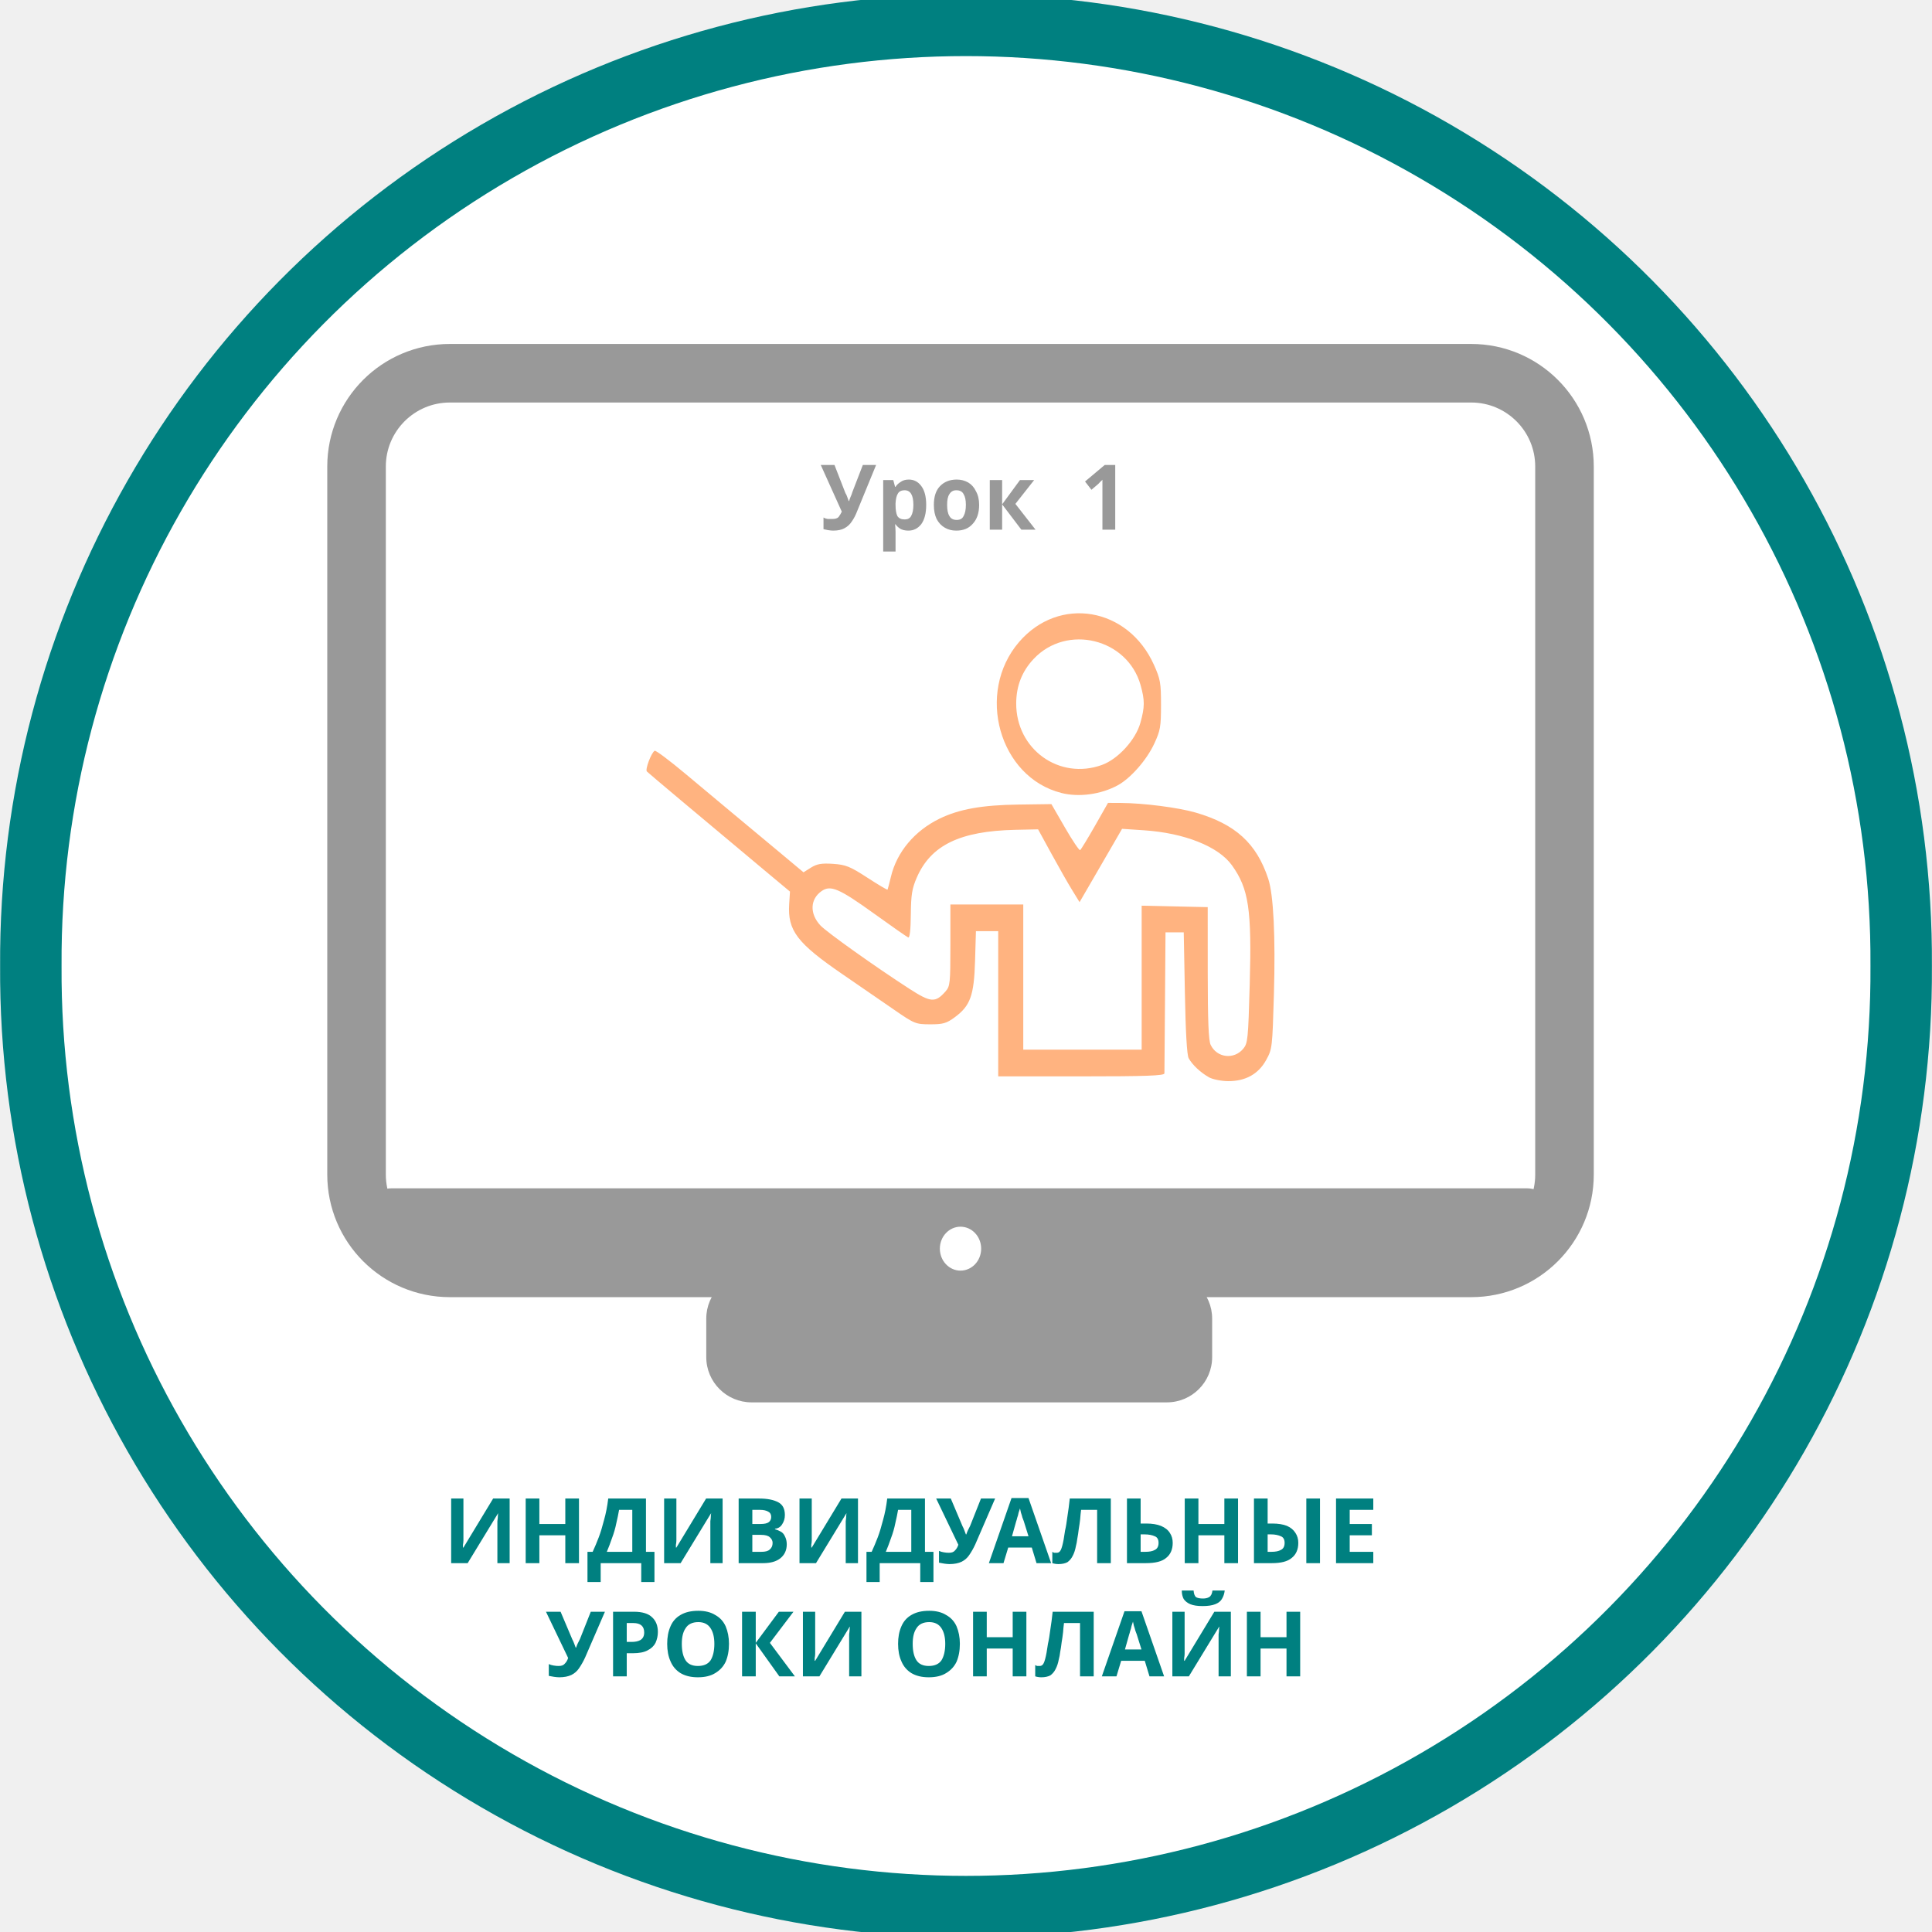
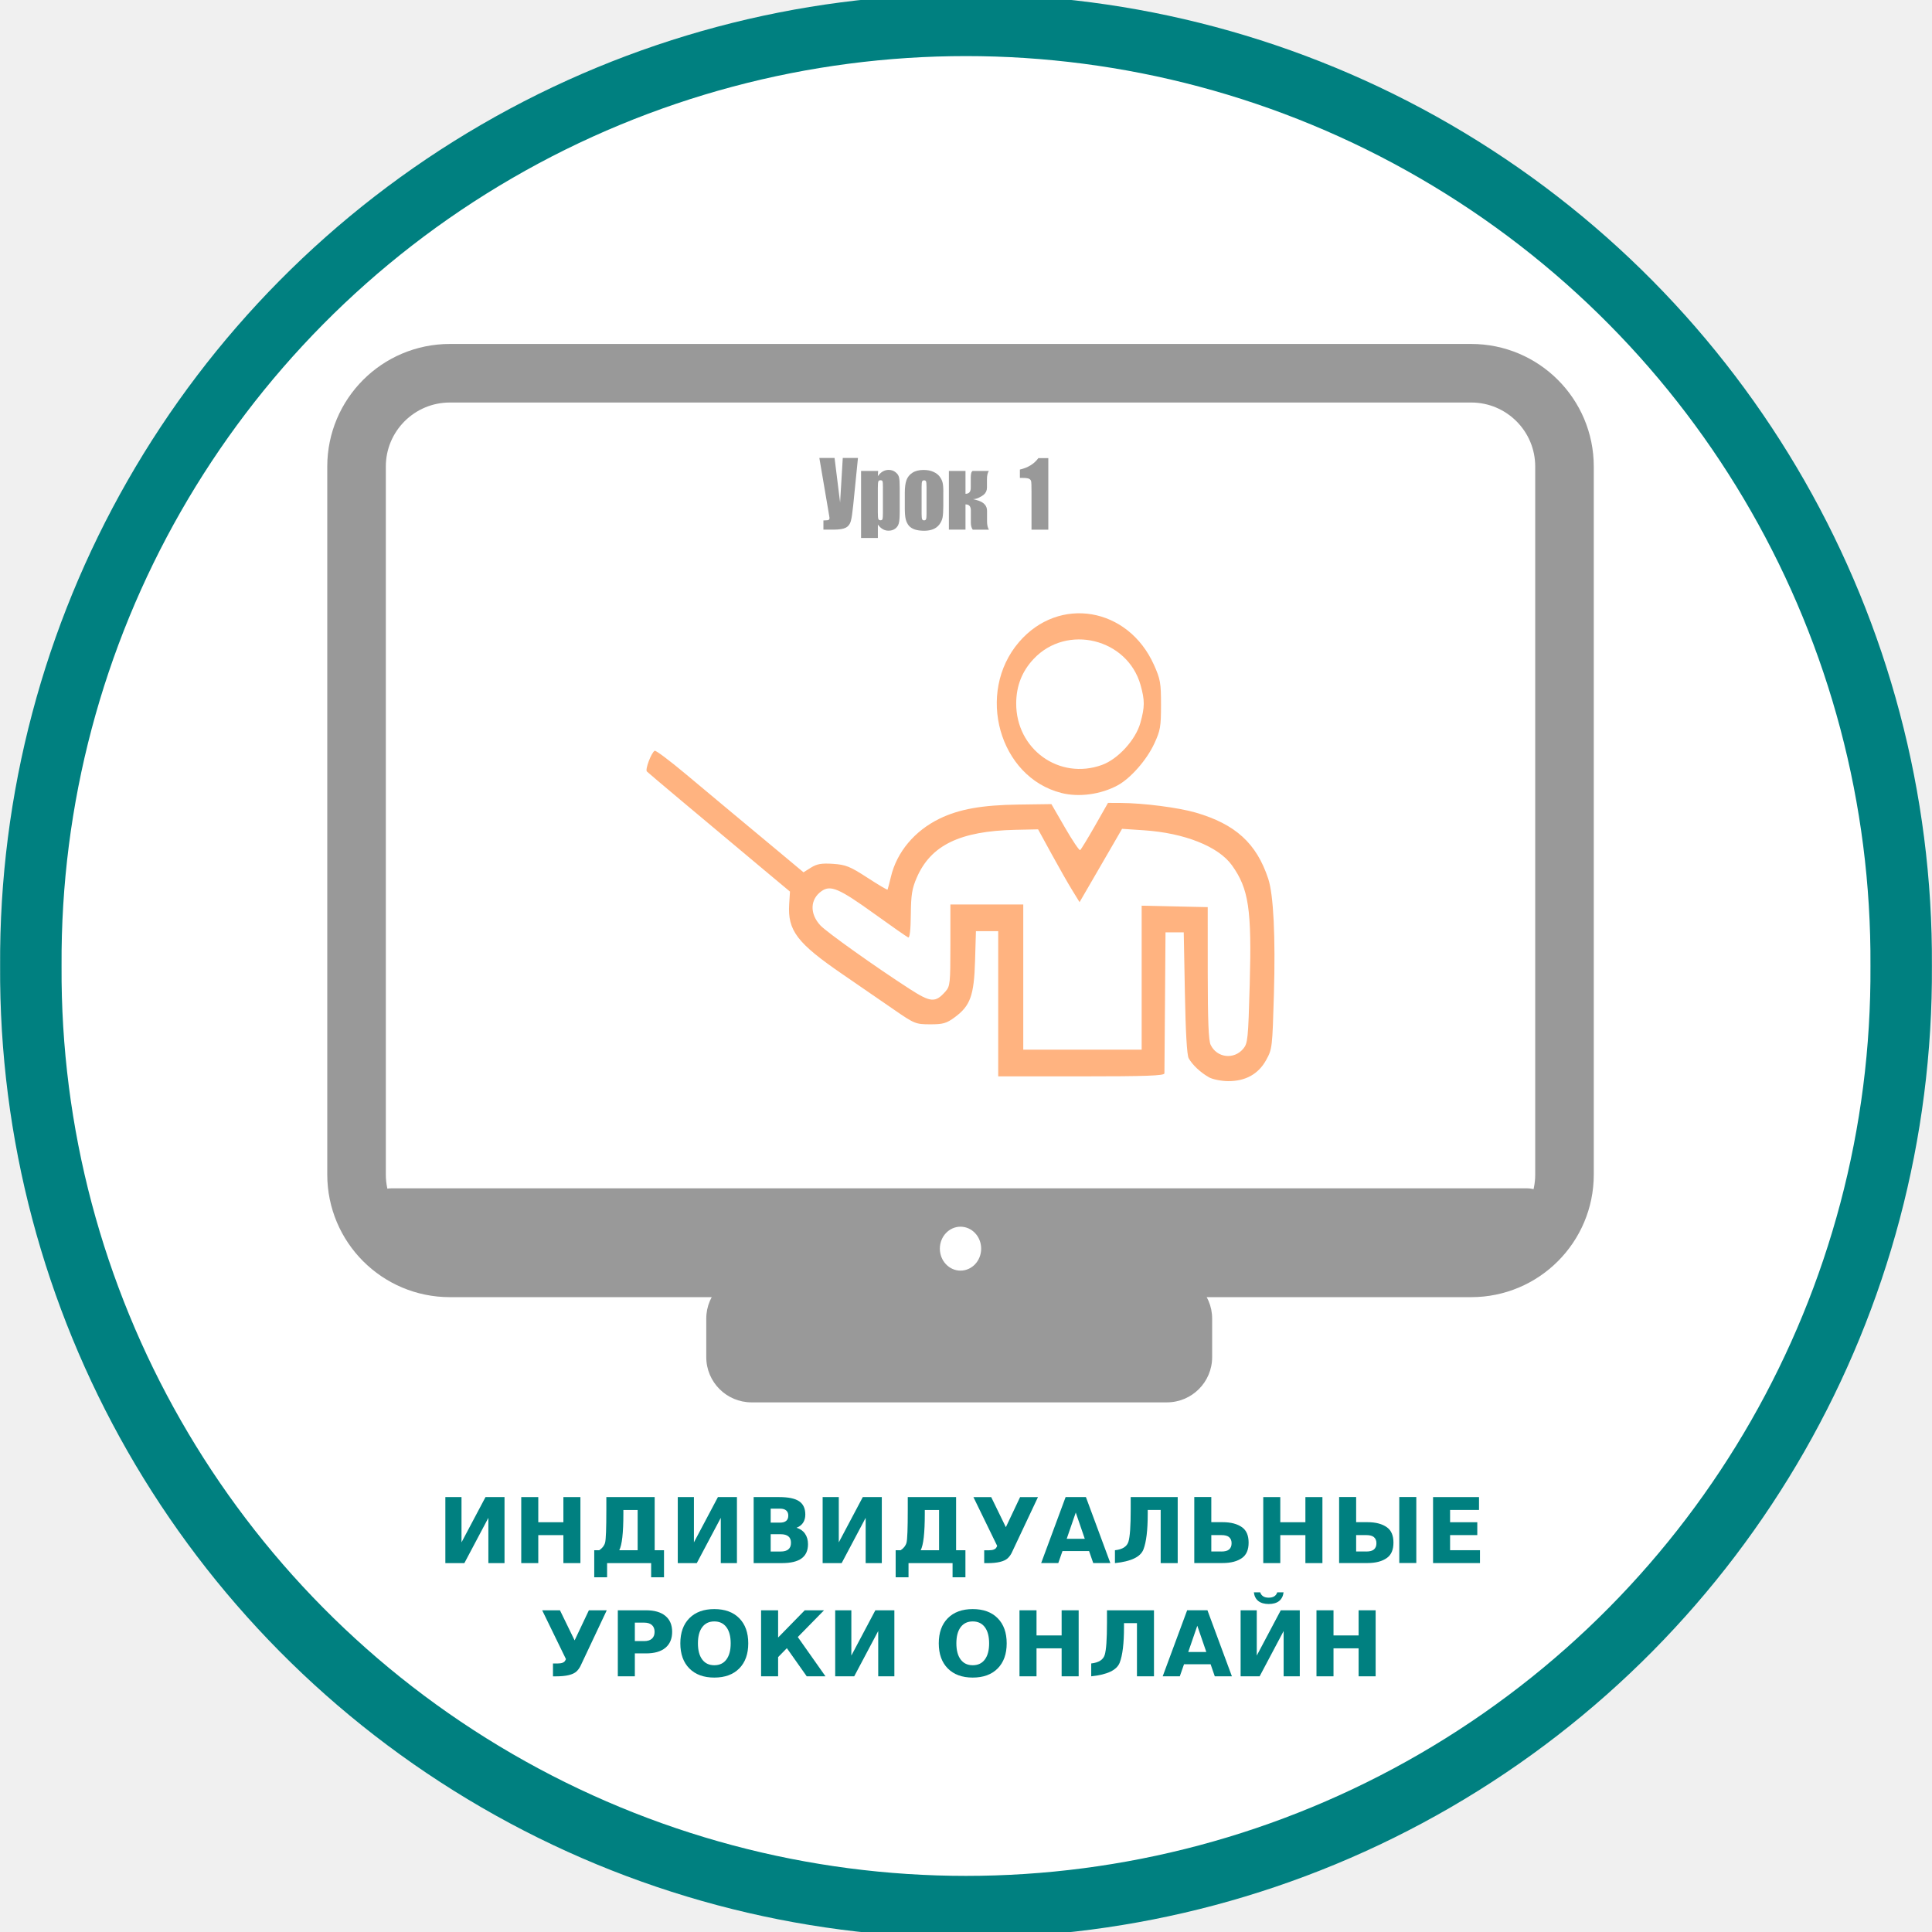
<svg xmlns="http://www.w3.org/2000/svg" width="64px" height="64px" id="svg6153" version="1.1">
  <defs id="defs6155" />
  <g id="layer1">
-     <path style="fill:#ffffff;fill-opacity:1;stroke:#008080;stroke-width:1.804;stroke-linecap:round;stroke-linejoin:round;stroke-miterlimit:4;stroke-opacity:1;stroke-dasharray:none;stroke-dashoffset:0" id="path6161" d="m 59.273,32.545 a 27.455,27.273 0 1 1 -54.909,0 27.455,27.273 0 1 1 54.909,0 z" transform="matrix(1.128368,0,0,1.135891,-3.902631,-4.968087)" />
-     <rect style="fill:#ffffff;fill-opacity:1;stroke:#999999;stroke-width:1.94;stroke-linecap:round;stroke-linejoin:round;stroke-miterlimit:4;stroke-opacity:1;stroke-dasharray:none;stroke-dashoffset:0" id="rect6677" width="40.015" height="29.636" x="11.811" y="12.364" ry="3.091" />
-     <rect style="fill:#999999;fill-opacity:1;stroke:none" id="rect6694" width="16.758" height="4.273" x="23.396" y="42.182" ry="1.5" />
-     <rect style="fill:#999999;fill-opacity:1;stroke:none" id="rect6696" width="39.416" height="1.818" x="12.067" y="39.364" ry="0.909" />
-     <path style="fill:#ffffff;fill-opacity:1;stroke:none" id="path6705" d="m 51.182,41.909 a 0.727,0.727 0 1 1 -1.455,0 0.727,0.727 0 1 1 1.455,0 z" transform="matrix(0.9405224,0,0,1,-15.63545,-0.5454549)" />
-     <path style="fill:#ffb380" d="m 40.043,35.683 c -0.275,-0.154 -0.549,-0.413 -0.667,-0.628 -0.057,-0.104 -0.101,-0.862 -0.125,-2.165 l -0.038,-2.004 -0.302,0 -0.302,0 -0.017,2.285 c -0.009,1.257 -0.018,2.33 -0.019,2.385 -0.001,0.078 -0.603,0.1 -2.754,0.1 l -2.752,0 0,-2.405 0,-2.405 -0.369,0 -0.369,0 -0.029,0.982 c -0.034,1.151 -0.156,1.489 -0.671,1.869 -0.275,0.203 -0.389,0.236 -0.816,0.235 -0.481,-5.05e-4 -0.52,-0.017 -1.213,-0.496 -0.394,-0.273 -1.154,-0.795 -1.689,-1.162 -1.51,-1.035 -1.824,-1.448 -1.768,-2.328 l 0.026,-0.411 -0.823,-0.687 c -2.254,-1.884 -3.859,-3.232 -3.917,-3.291 -0.064,-0.065 0.14,-0.61 0.257,-0.687 0.034,-0.022 0.496,0.324 1.028,0.77 0.531,0.446 1.22,1.021 1.531,1.279 0.311,0.258 0.972,0.808 1.469,1.223 l 0.903,0.754 0.249,-0.156 c 0.197,-0.123 0.35,-0.149 0.73,-0.124 0.422,0.029 0.562,0.085 1.135,0.457 0.359,0.234 0.661,0.412 0.67,0.398 0.009,-0.015 0.059,-0.207 0.112,-0.428 0.195,-0.819 0.784,-1.522 1.613,-1.925 0.646,-0.314 1.405,-0.45 2.615,-0.466 l 1.088,-0.015 0.45,0.779 c 0.247,0.429 0.474,0.764 0.502,0.745 0.029,-0.019 0.248,-0.379 0.488,-0.799 l 0.435,-0.765 0.425,0.002 c 0.752,0.004 1.909,0.153 2.48,0.319 1.318,0.384 2.014,1.018 2.402,2.189 0.176,0.53 0.244,1.916 0.189,3.829 -0.051,1.772 -0.057,1.816 -0.256,2.177 -0.258,0.469 -0.687,0.706 -1.266,0.701 -0.225,-0.002 -0.512,-0.06 -0.636,-0.13 z m 1.141,-0.942 c 0.15,-0.181 0.164,-0.313 0.215,-2.145 0.069,-2.477 -0.033,-3.157 -0.591,-3.934 -0.447,-0.622 -1.572,-1.069 -2.917,-1.158 l -0.721,-0.048 -0.26,0.449 c -0.143,0.247 -0.46,0.794 -0.704,1.215 l -0.444,0.765 -0.235,-0.382 C 35.396,29.293 35.087,28.751 34.839,28.297 l -0.451,-0.824 -0.754,0.016 c -1.833,0.04 -2.8,0.509 -3.266,1.585 -0.157,0.364 -0.189,0.563 -0.196,1.223 -0.005,0.51 -0.035,0.778 -0.086,0.757 -0.043,-0.017 -0.554,-0.374 -1.136,-0.793 -1.154,-0.83 -1.435,-0.951 -1.733,-0.743 -0.383,0.267 -0.401,0.747 -0.043,1.135 0.206,0.223 1.818,1.371 2.957,2.106 0.706,0.455 0.855,0.465 1.194,0.079 0.147,-0.168 0.158,-0.271 0.158,-1.528 l 0,-1.348 1.207,0 1.207,0 0,2.405 0,2.405 1.961,0 1.961,0 0,-2.385 0,-2.385 1.094,0.024 1.094,0.024 9.41e-4,2.181 c 9.4e-4,1.588 0.027,2.235 0.096,2.38 0.206,0.433 0.774,0.5 1.081,0.129 z m -6.023,-8.473 c -2.061,-0.517 -2.848,-3.32 -1.404,-5 1.326,-1.543 3.614,-1.155 4.47,0.758 0.212,0.475 0.233,0.593 0.233,1.323 0,0.725 -0.021,0.848 -0.222,1.282 -0.252,0.546 -0.787,1.154 -1.219,1.387 -0.557,0.3 -1.276,0.397 -1.858,0.251 z m 1.344,-0.929 c 0.531,-0.192 1.114,-0.831 1.271,-1.392 0.148,-0.53 0.149,-0.743 0.008,-1.249 -0.432,-1.546 -2.443,-2.04 -3.543,-0.87 -0.385,0.409 -0.575,0.893 -0.578,1.469 -0.007,1.524 1.428,2.555 2.843,2.042 z" id="path6733" />
-     <text xml:space="preserve" style="font-size:1.94px;font-style:normal;font-weight:normal;line-height:125%;letter-spacing:0px;word-spacing:0px;fill:#999999;fill-opacity:1;stroke:none;font-family:Sans" x="28.002" y="17.016" id="text6757" transform="scale(0.9698053,1.031135)">
-       <tspan id="tspan6759" x="28.002" y="17.016" style="font-size:2.909px;font-style:normal;font-variant:normal;font-weight:bold;font-stretch:normal;fill:#999999;font-family:Impact;-inkscape-font-specification:Impact Bold">Урок  1</tspan>
-     </text>
-     <text xml:space="preserve" style="font-size:2px;font-style:normal;font-weight:normal;line-height:125%;letter-spacing:0px;word-spacing:0px;fill:#008080;fill-opacity:1;stroke:none;font-family:Sans" x="31.862" y="51.78" id="text6761">
-       <tspan x="32.384" y="51.78" style="font-size:3px;font-weight:bold;text-align:center;text-anchor:middle;-inkscape-font-specification:Sans Bold;fill:#008080" id="tspan6765">ИНДИВИДУАЛЬНЫЕ </tspan>
-       <tspan x="32.384" y="55.53" style="font-size:3px;font-weight:bold;text-align:center;text-anchor:middle;-inkscape-font-specification:Sans Bold;fill:#008080" id="tspan6799">УРОКИ ОНЛАЙН </tspan>
-     </text>
+     <g id="g3055">
+       <path transform="matrix(1.128368,0,0,1.135891,-3.902631,-4.968087)" d="m 59.273,32.545 a 27.455,27.273 0 1 1 -54.909,0 27.455,27.273 0 1 1 54.909,0 z" id="path6161" style="fill:#ffffff;fill-opacity:1;stroke:#008080;stroke-width:1.804;stroke-linecap:round;stroke-linejoin:round;stroke-miterlimit:4;stroke-opacity:1;stroke-dasharray:none;stroke-dashoffset:0" />
+       <rect ry="3.091" y="12.364" x="11.811" height="29.636" width="40.015" id="rect6677" style="fill:#ffffff;fill-opacity:1;stroke:#999999;stroke-width:1.94;stroke-linecap:round;stroke-linejoin:round;stroke-miterlimit:4;stroke-opacity:1;stroke-dasharray:none;stroke-dashoffset:0" />
+       <rect ry="1.5" y="42.182" x="23.396" height="4.273" width="16.758" id="rect6694" style="fill:#999999;fill-opacity:1;stroke:none" />
+       <rect ry="0.909" y="39.364" x="12.067" height="1.818" width="39.416" id="rect6696" style="fill:#999999;fill-opacity:1;stroke:none" />
+       <path transform="matrix(0.9405224,0,0,1,-15.63545,-0.5454549)" d="m 51.182,41.909 a 0.727,0.727 0 1 1 -1.455,0 0.727,0.727 0 1 1 1.455,0 z" id="path6705" style="fill:#ffffff;fill-opacity:1;stroke:none" />
+       <path id="path6733" d="m 40.043,35.683 c -0.275,-0.154 -0.549,-0.413 -0.667,-0.628 -0.057,-0.104 -0.101,-0.862 -0.125,-2.165 l -0.038,-2.004 -0.302,0 -0.302,0 -0.017,2.285 c -0.009,1.257 -0.018,2.33 -0.019,2.385 -0.001,0.078 -0.603,0.1 -2.754,0.1 l -2.752,0 0,-2.405 0,-2.405 -0.369,0 -0.369,0 -0.029,0.982 c -0.034,1.151 -0.156,1.489 -0.671,1.869 -0.275,0.203 -0.389,0.236 -0.816,0.235 -0.481,-5.05e-4 -0.52,-0.017 -1.213,-0.496 -0.394,-0.273 -1.154,-0.795 -1.689,-1.162 -1.51,-1.035 -1.824,-1.448 -1.768,-2.328 l 0.026,-0.411 -0.823,-0.687 c -2.254,-1.884 -3.859,-3.232 -3.917,-3.291 -0.064,-0.065 0.14,-0.61 0.257,-0.687 0.034,-0.022 0.496,0.324 1.028,0.77 0.531,0.446 1.22,1.021 1.531,1.279 0.311,0.258 0.972,0.808 1.469,1.223 l 0.903,0.754 0.249,-0.156 c 0.197,-0.123 0.35,-0.149 0.73,-0.124 0.422,0.029 0.562,0.085 1.135,0.457 0.359,0.234 0.661,0.412 0.67,0.398 0.009,-0.015 0.059,-0.207 0.112,-0.428 0.195,-0.819 0.784,-1.522 1.613,-1.925 0.646,-0.314 1.405,-0.45 2.615,-0.466 l 1.088,-0.015 0.45,0.779 c 0.247,0.429 0.474,0.764 0.502,0.745 0.029,-0.019 0.248,-0.379 0.488,-0.799 l 0.435,-0.765 0.425,0.002 c 0.752,0.004 1.909,0.153 2.48,0.319 1.318,0.384 2.014,1.018 2.402,2.189 0.176,0.53 0.244,1.916 0.189,3.829 -0.051,1.772 -0.057,1.816 -0.256,2.177 -0.258,0.469 -0.687,0.706 -1.266,0.701 -0.225,-0.002 -0.512,-0.06 -0.636,-0.13 z m 1.141,-0.942 c 0.15,-0.181 0.164,-0.313 0.215,-2.145 0.069,-2.477 -0.033,-3.157 -0.591,-3.934 -0.447,-0.622 -1.572,-1.069 -2.917,-1.158 l -0.721,-0.048 -0.26,0.449 c -0.143,0.247 -0.46,0.794 -0.704,1.215 l -0.444,0.765 -0.235,-0.382 C 35.396,29.293 35.087,28.751 34.839,28.297 l -0.451,-0.824 -0.754,0.016 c -1.833,0.04 -2.8,0.509 -3.266,1.585 -0.157,0.364 -0.189,0.563 -0.196,1.223 -0.005,0.51 -0.035,0.778 -0.086,0.757 -0.043,-0.017 -0.554,-0.374 -1.136,-0.793 -1.154,-0.83 -1.435,-0.951 -1.733,-0.743 -0.383,0.267 -0.401,0.747 -0.043,1.135 0.206,0.223 1.818,1.371 2.957,2.106 0.706,0.455 0.855,0.465 1.194,0.079 0.147,-0.168 0.158,-0.271 0.158,-1.528 l 0,-1.348 1.207,0 1.207,0 0,2.405 0,2.405 1.961,0 1.961,0 0,-2.385 0,-2.385 1.094,0.024 1.094,0.024 9.41e-4,2.181 c 9.4e-4,1.588 0.027,2.235 0.096,2.38 0.206,0.433 0.774,0.5 1.081,0.129 z m -6.023,-8.473 c -2.061,-0.517 -2.848,-3.32 -1.404,-5 1.326,-1.543 3.614,-1.155 4.47,0.758 0.212,0.475 0.233,0.593 0.233,1.323 0,0.725 -0.021,0.848 -0.222,1.282 -0.252,0.546 -0.787,1.154 -1.219,1.387 -0.557,0.3 -1.276,0.397 -1.858,0.251 z m 1.344,-0.929 c 0.531,-0.192 1.114,-0.831 1.271,-1.392 0.148,-0.53 0.149,-0.743 0.008,-1.249 -0.432,-1.546 -2.443,-2.04 -3.543,-0.87 -0.385,0.409 -0.575,0.893 -0.578,1.469 -0.007,1.524 1.428,2.555 2.843,2.042 z" style="fill:#ffb380" />
+       <g id="text6757" style="font-size:1.94px;font-style:normal;font-weight:normal;line-height:125%;letter-spacing:0px;word-spacing:0px;fill:#999999;fill-opacity:1;stroke:none;font-family:Sans" transform="scale(0.9698053,1.031135)">
+         <path id="path2994" style="font-size:2.909px;font-variant:normal;font-weight:bold;font-stretch:normal;fill:#999999;font-family:Impact;-inkscape-font-specification:Impact Bold" d="m 29.306,14.714 -0.163,1.524 c -0.026,0.241 -0.053,0.41 -0.082,0.507 -0.029,0.097 -0.086,0.166 -0.17,0.207 -0.084,0.042 -0.223,0.063 -0.416,0.063 l -0.349,0 0,-0.297 0.036,0 c 0.079,1e-6 0.127,-0.006 0.145,-0.018 0.019,-0.013 0.028,-0.033 0.028,-0.06 -1e-6,-0.002 -0.011,-0.067 -0.034,-0.195 l -0.314,-1.732 0.52,0 0.189,1.432 0.091,-1.432 0.521,0" />
+         <path id="path2996" style="font-size:2.909px;font-variant:normal;font-weight:bold;font-stretch:normal;fill:#999999;font-family:Impact;-inkscape-font-specification:Impact Bold" d="m 29.995,15.131 -0.01,0.166 c 0.051,-0.067 0.107,-0.117 0.169,-0.151 0.062,-0.033 0.129,-0.05 0.202,-0.05 0.089,2e-6 0.166,0.024 0.23,0.072 0.065,0.047 0.106,0.102 0.122,0.165 0.016,0.063 0.024,0.169 0.024,0.318 l 0,0.794 c -10e-7,0.171 -0.01,0.294 -0.031,0.367 -0.02,0.072 -0.062,0.13 -0.125,0.173 -0.063,0.043 -0.138,0.064 -0.227,0.064 -0.071,0 -0.137,-0.017 -0.197,-0.05 -0.061,-0.033 -0.116,-0.082 -0.166,-0.148 l 0,0.432 -0.574,0 0,-2.154 0.584,0 m 0.163,0.548 c -1e-6,-0.116 -0.004,-0.187 -0.013,-0.212 -0.009,-0.025 -0.032,-0.037 -0.071,-0.037 -0.038,2e-6 -0.063,0.014 -0.074,0.043 -0.01,0.028 -0.016,0.097 -0.016,0.206 l 0,0.781 c -10e-7,0.114 0.006,0.185 0.017,0.213 0.011,0.028 0.036,0.043 0.074,0.043 0.037,0 0.06,-0.013 0.068,-0.038 0.009,-0.027 0.014,-0.09 0.014,-0.19 l 0,-0.808" />
+         <path id="path2998" style="font-size:2.909px;font-variant:normal;font-weight:bold;font-stretch:normal;fill:#999999;font-family:Impact;-inkscape-font-specification:Impact Bold" d="m 32.221,15.793 0,0.462 c -1e-6,0.17 -0.009,0.294 -0.026,0.374 -0.017,0.079 -0.054,0.152 -0.109,0.222 -0.056,0.068 -0.128,0.119 -0.216,0.152 -0.087,0.032 -0.188,0.048 -0.301,0.048 -0.127,0 -0.234,-0.014 -0.322,-0.041 -0.088,-0.028 -0.157,-0.071 -0.206,-0.126 -0.048,-0.057 -0.083,-0.125 -0.104,-0.205 -0.021,-0.081 -0.031,-0.201 -0.031,-0.361 l 0,-0.483 c 0,-0.175 0.019,-0.312 0.057,-0.411 0.038,-0.098 0.106,-0.178 0.205,-0.237 0.098,-0.06 0.224,-0.089 0.378,-0.089 0.129,2e-6 0.239,0.019 0.331,0.058 0.093,0.038 0.164,0.088 0.215,0.149 0.05,0.062 0.084,0.125 0.102,0.19 0.019,0.065 0.028,0.165 0.028,0.298 m -0.574,-0.142 c -1e-6,-0.097 -0.005,-0.157 -0.016,-0.182 -0.01,-0.026 -0.033,-0.038 -0.067,-0.038 -0.034,2e-6 -0.057,0.013 -0.068,0.038 -0.011,0.025 -0.017,0.085 -0.017,0.182 l 0,0.851 c -1e-6,0.089 0.006,0.147 0.017,0.175 0.011,0.027 0.034,0.04 0.067,0.04 0.034,0 0.056,-0.012 0.067,-0.037 0.011,-0.025 0.017,-0.078 0.017,-0.159 l 0,-0.869" />
+         <path id="path3000" style="font-size:2.909px;font-variant:normal;font-weight:bold;font-stretch:normal;fill:#999999;font-family:Impact;-inkscape-font-specification:Impact Bold" d="m 32.979,15.131 0,0.733 c 0.12,10e-7 0.18,-0.064 0.18,-0.192 l 0,-0.32 c -1e-6,-0.129 0.021,-0.203 0.064,-0.222 l 0.553,0 c -0.043,0.062 -0.064,0.152 -0.064,0.273 l 0,0.263 c -2e-6,0.092 -0.037,0.168 -0.112,0.229 -0.027,0.023 -0.085,0.055 -0.173,0.097 -0.057,0.027 -0.121,0.042 -0.192,0.044 0.033,0.006 0.095,0.021 0.186,0.047 0.196,0.063 0.294,0.172 0.294,0.328 l 0,0.331 c -2e-6,0.121 0.021,0.213 0.064,0.274 l -0.553,0 c -0.043,-0.058 -0.064,-0.132 -0.064,-0.222 l 0,-0.398 c -10e-7,-0.128 -0.061,-0.192 -0.183,-0.192 l 0,0.811 -0.567,0 0,-1.885 0.567,0" />
+         <path id="path3002" style="font-size:2.909px;font-variant:normal;font-weight:bold;font-stretch:normal;fill:#999999;font-family:Impact;-inkscape-font-specification:Impact Bold" d="m 35.808,14.716 0,2.3 -0.574,0 0,-1.233 c -1e-6,-0.178 -0.004,-0.285 -0.013,-0.321 -0.009,-0.036 -0.032,-0.063 -0.071,-0.081 -0.038,-0.019 -0.123,-0.028 -0.256,-0.028 l -0.057,0 0,-0.268 c 0.277,-0.06 0.488,-0.182 0.632,-0.368 l 0.338,0" />
+       </g>
+       <g id="text6761" style="font-size:2px;font-style:normal;font-weight:normal;line-height:125%;letter-spacing:0px;word-spacing:0px;fill:#008080;fill-opacity:1;stroke:none;font-family:Sans">
+         <path id="path3005" style="font-size:3px;font-weight:bold;text-align:center;text-anchor:middle;fill:#008080;-inkscape-font-specification:Sans Bold" d="m 16.713,49.593 0,2.187 -0.535,0 0,-1.5 -0.795,1.5 -0.63,0 0,-2.187 0.535,0 0,1.5 0.795,-1.5 0.63,0" />
+         <path id="path3007" style="font-size:3px;font-weight:bold;text-align:center;text-anchor:middle;fill:#008080;-inkscape-font-specification:Sans Bold" d="m 17.267,49.593 0.564,0 0,0.833 0.832,0 0,-0.833 0.564,0 0,2.187 -0.564,0 0,-0.927 -0.832,0 0,0.927 -0.564,0 0,-2.187" />
+         <path id="path3009" style="font-size:3px;font-weight:bold;text-align:center;text-anchor:middle;fill:#008080;-inkscape-font-specification:Sans Bold" d="m 20.514,51.354 0.609,0 0,-1.334 -0.473,0 0,0.133 c -2e-6,0.625 -0.045,1.025 -0.136,1.201 m -0.665,0 c 0.102,-0.067 0.167,-0.15 0.195,-0.249 0.028,-0.1 0.042,-0.466 0.042,-1.099 l 0,-0.413 1.601,0 0,1.761 0.309,0 0,0.896 -0.426,0 0,-0.47 -1.459,0 0,0.47 -0.426,0 0,-0.896 0.164,0" />
+         <path id="path3011" style="font-size:3px;font-weight:bold;text-align:center;text-anchor:middle;fill:#008080;-inkscape-font-specification:Sans Bold" d="m 24.412,49.593 0,2.187 -0.535,0 0,-1.5 -0.795,1.5 -0.63,0 0,-2.187 0.535,0 0,1.5 0.795,-1.5 0.63,0" />
+         <path id="path3013" style="font-size:3px;font-weight:bold;text-align:center;text-anchor:middle;fill:#008080;-inkscape-font-specification:Sans Bold" d="m 25.842,50.439 c 0.089,10e-7 0.156,-0.02 0.202,-0.059 0.046,-0.039 0.069,-0.097 0.069,-0.173 -1e-6,-0.075 -0.023,-0.132 -0.069,-0.171 -0.046,-0.04 -0.113,-0.06 -0.202,-0.06 l -0.312,0 0,0.463 0.312,0 m 0.019,0.957 c 0.113,0 0.198,-0.024 0.255,-0.072 0.058,-0.048 0.086,-0.12 0.086,-0.217 -1e-6,-0.095 -0.028,-0.166 -0.085,-0.212 -0.057,-0.048 -0.142,-0.072 -0.256,-0.072 l -0.331,0 0,0.573 0.331,0 m 0.524,-0.787 c 0.121,0.035 0.215,0.1 0.281,0.195 0.066,0.095 0.1,0.211 0.1,0.349 -2e-6,0.211 -0.071,0.368 -0.214,0.472 -0.143,0.104 -0.359,0.155 -0.65,0.155 l -0.936,0 0,-2.187 0.847,0 c 0.304,3e-6 0.523,0.046 0.659,0.138 0.137,0.092 0.205,0.239 0.205,0.441 -2e-6,0.106 -0.025,0.197 -0.075,0.272 -0.05,0.074 -0.122,0.129 -0.217,0.166" />
+         <path id="path3015" style="font-size:3px;font-weight:bold;text-align:center;text-anchor:middle;fill:#008080;-inkscape-font-specification:Sans Bold" d="m 29.211,49.593 0,2.187 -0.535,0 0,-1.5 -0.795,1.5 -0.63,0 0,-2.187 0.535,0 0,1.5 0.795,-1.5 0.63,0" />
+         <path id="path3017" style="font-size:3px;font-weight:bold;text-align:center;text-anchor:middle;fill:#008080;-inkscape-font-specification:Sans Bold" d="m 30.499,51.354 0.609,0 0,-1.334 -0.473,0 0,0.133 c -2e-6,0.625 -0.045,1.025 -0.136,1.201 m -0.665,0 c 0.102,-0.067 0.167,-0.15 0.195,-0.249 0.028,-0.1 0.042,-0.466 0.042,-1.099 l 0,-0.413 1.601,0 0,1.761 0.309,0 0,0.896 -0.426,0 0,-0.47 -1.459,0 0,0.47 -0.426,0 0,-0.896 0.164,0" />
+         <path id="path3019" style="font-size:3px;font-weight:bold;text-align:center;text-anchor:middle;fill:#008080;-inkscape-font-specification:Sans Bold" d="m 33.525,51.417 c -0.039,0.083 -0.087,0.151 -0.145,0.204 -0.117,0.106 -0.342,0.16 -0.674,0.16 l -0.103,0 0,-0.426 0.155,0 c 0.137,0 0.221,-0.034 0.253,-0.101 0.008,-0.015 0.015,-0.029 0.022,-0.044 l -0.787,-1.616 0.589,0 0.485,0.996 0.472,-0.996 0.592,0 -0.86,1.824" />
+         <path id="path3021" style="font-size:3px;font-weight:bold;text-align:center;text-anchor:middle;fill:#008080;-inkscape-font-specification:Sans Bold" d="m 36.078,51.381 -0.882,0 -0.139,0.398 -0.567,0 0.81,-2.187 0.672,0 0.81,2.187 -0.567,0 -0.138,-0.398 m -0.741,-0.406 0.599,0 -0.299,-0.87 -0.3,0.87" />
+         <path id="path3023" style="font-size:3px;font-weight:bold;text-align:center;text-anchor:middle;fill:#008080;-inkscape-font-specification:Sans Bold" d="m 36.934,51.78 0,-0.426 c 0.248,-0.027 0.397,-0.122 0.447,-0.283 0.05,-0.162 0.075,-0.517 0.075,-1.065 l 0,-0.413 1.557,0 0,2.187 -0.564,0 0,-1.761 -0.429,0 0,0.133 c -1e-6,0.535 -0.047,0.927 -0.142,1.175 -0.095,0.247 -0.409,0.398 -0.943,0.453" />
+         <path id="path3025" style="font-size:3px;font-weight:bold;text-align:center;text-anchor:middle;fill:#008080;-inkscape-font-specification:Sans Bold" d="m 40.457,51.396 c 0.118,0 0.204,-0.022 0.256,-0.066 0.057,-0.048 0.085,-0.117 0.085,-0.208 -2e-6,-0.089 -0.028,-0.157 -0.085,-0.204 -0.052,-0.044 -0.137,-0.066 -0.256,-0.066 l -0.331,0 0,0.543 0.331,0 m 0.905,-0.292 c -2e-6,0.232 -0.071,0.4 -0.214,0.504 -0.157,0.114 -0.374,0.171 -0.65,0.171 l -0.936,0 0,-2.187 0.564,0 0,0.833 0.372,0 c 0.276,10e-7 0.493,0.057 0.65,0.171 0.143,0.104 0.214,0.272 0.214,0.507" />
+         <path id="path3027" style="font-size:3px;font-weight:bold;text-align:center;text-anchor:middle;fill:#008080;-inkscape-font-specification:Sans Bold" d="m 41.847,49.593 0.564,0 0,0.833 0.832,0 0,-0.833 0.564,0 0,2.187 -0.564,0 0,-0.927 -0.832,0 0,0.927 -0.564,0 0,-2.187" />
+         <path id="path3029" style="font-size:3px;font-weight:bold;text-align:center;text-anchor:middle;fill:#008080;-inkscape-font-specification:Sans Bold" d="m 45.255,51.396 c 0.118,0 0.204,-0.022 0.256,-0.066 0.057,-0.048 0.085,-0.117 0.085,-0.208 -2e-6,-0.089 -0.028,-0.157 -0.085,-0.204 -0.052,-0.044 -0.137,-0.066 -0.256,-0.066 l -0.331,0 0,0.543 0.331,0 m 0.905,-0.292 c -3e-6,0.232 -0.071,0.4 -0.214,0.504 -0.157,0.114 -0.374,0.171 -0.65,0.171 l -0.936,0 0,-2.187 0.564,0 0,0.833 0.372,0 c 0.276,10e-7 0.493,0.057 0.65,0.171 0.143,0.104 0.214,0.272 0.214,0.507 m 0.193,-1.512 0.564,0 0,2.187 -0.564,0 0,-2.187" />
+         <path id="path3031" style="font-size:3px;font-weight:bold;text-align:center;text-anchor:middle;fill:#008080;-inkscape-font-specification:Sans Bold" d="m 47.472,49.593 1.522,0 0,0.426 -0.958,0 0,0.407 0.901,0 0,0.426 -0.901,0 0,0.501 0.99,0 0,0.426 -1.554,0 0,-2.187" />
+         <path id="path3033" style="font-size:3px;font-weight:bold;text-align:center;text-anchor:middle;fill:#008080;-inkscape-font-specification:Sans Bold" d="m 19.24,55.167 c -0.039,0.083 -0.087,0.151 -0.145,0.204 -0.117,0.106 -0.342,0.16 -0.674,0.16 l -0.103,0 0,-0.426 0.155,0 c 0.137,0 0.221,-0.034 0.253,-0.101 0.008,-0.015 0.015,-0.029 0.022,-0.044 l -0.787,-1.616 0.589,0 0.485,0.996 0.472,-0.996 0.592,0 -0.86,1.824" />
+         <path id="path3035" style="font-size:3px;font-weight:bold;text-align:center;text-anchor:middle;fill:#008080;-inkscape-font-specification:Sans Bold" d="m 20.466,53.343 0.936,0 c 0.278,3e-6 0.492,0.062 0.64,0.186 0.149,0.123 0.224,0.299 0.224,0.527 -2e-6,0.229 -0.075,0.406 -0.224,0.53 -0.148,0.123 -0.362,0.185 -0.64,0.185 l -0.372,0 0,0.759 -0.564,0 0,-2.187 m 0.564,0.409 0,0.611 0.312,0 c 0.109,10e-7 0.194,-0.026 0.253,-0.079 0.06,-0.054 0.089,-0.129 0.089,-0.227 -1e-6,-0.098 -0.03,-0.173 -0.089,-0.226 -0.06,-0.053 -0.144,-0.079 -0.253,-0.079 l -0.312,0" />
+         <path id="path3037" style="font-size:3px;font-weight:bold;text-align:center;text-anchor:middle;fill:#008080;-inkscape-font-specification:Sans Bold" d="m 23.662,53.712 c -0.172,2e-6 -0.305,0.063 -0.4,0.19 -0.095,0.127 -0.142,0.306 -0.142,0.536 -1e-6,0.229 0.047,0.408 0.142,0.535 0.095,0.127 0.228,0.19 0.4,0.19 0.173,1e-6 0.307,-0.063 0.401,-0.19 0.095,-0.127 0.142,-0.305 0.142,-0.535 -1e-6,-0.23 -0.047,-0.409 -0.142,-0.536 -0.095,-0.127 -0.229,-0.19 -0.401,-0.19 m 0,-0.409 c 0.352,2e-6 0.627,0.101 0.826,0.302 0.199,0.201 0.299,0.479 0.299,0.833 -2e-6,0.354 -0.1,0.631 -0.299,0.832 -0.199,0.201 -0.475,0.302 -0.826,0.302 -0.351,0 -0.626,-0.101 -0.826,-0.302 -0.199,-0.201 -0.299,-0.479 -0.299,-0.832 0,-0.354 0.1,-0.632 0.299,-0.833 0.2,-0.201 0.476,-0.302 0.826,-0.302" />
+         <path id="path3039" style="font-size:3px;font-weight:bold;text-align:center;text-anchor:middle;fill:#008080;-inkscape-font-specification:Sans Bold" d="m 25.212,53.343 0.564,0 0,0.902 0.882,-0.902 0.639,0 -0.869,0.886 0.917,1.301 -0.621,0 -0.658,-0.932 -0.29,0.296 0,0.636 -0.564,0 0,-2.187" />
+         <path id="path3041" style="font-size:3px;font-weight:bold;text-align:center;text-anchor:middle;fill:#008080;-inkscape-font-specification:Sans Bold" d="m 29.627,53.343 0,2.187 -0.535,0 0,-1.5 -0.795,1.5 -0.63,0 0,-2.187 0.535,0 0,1.5 0.795,-1.5 0.63,0" />
+         <path id="path3043" style="font-size:3px;font-weight:bold;text-align:center;text-anchor:middle;fill:#008080;-inkscape-font-specification:Sans Bold" d="m 32.223,53.712 c -0.172,2e-6 -0.305,0.063 -0.4,0.19 -0.095,0.127 -0.142,0.306 -0.142,0.536 -1e-6,0.229 0.047,0.408 0.142,0.535 0.095,0.127 0.228,0.19 0.4,0.19 0.173,1e-6 0.307,-0.063 0.401,-0.19 0.095,-0.127 0.142,-0.305 0.142,-0.535 -2e-6,-0.23 -0.047,-0.409 -0.142,-0.536 -0.095,-0.127 -0.229,-0.19 -0.401,-0.19 m 0,-0.409 c 0.352,2e-6 0.627,0.101 0.826,0.302 0.199,0.201 0.299,0.479 0.299,0.833 -2e-6,0.354 -0.1,0.631 -0.299,0.832 -0.199,0.201 -0.475,0.302 -0.826,0.302 -0.351,0 -0.626,-0.101 -0.826,-0.302 -0.199,-0.201 -0.299,-0.479 -0.299,-0.832 0,-0.354 0.1,-0.632 0.299,-0.833 0.2,-0.201 0.476,-0.302 0.826,-0.302" />
+         <path id="path3045" style="font-size:3px;font-weight:bold;text-align:center;text-anchor:middle;fill:#008080;-inkscape-font-specification:Sans Bold" d="m 33.772,53.343 0.564,0 0,0.833 0.832,0 0,-0.833 0.564,0 0,2.187 -0.564,0 0,-0.927 -0.832,0 0,0.927 -0.564,0 0,-2.187" />
+         <path id="path3047" style="font-size:3px;font-weight:bold;text-align:center;text-anchor:middle;fill:#008080;-inkscape-font-specification:Sans Bold" d="m 36.148,55.53 0,-0.426 c 0.248,-0.027 0.397,-0.122 0.447,-0.283 0.05,-0.162 0.075,-0.517 0.075,-1.065 l 0,-0.413 1.557,0 0,2.187 -0.564,0 0,-1.761 -0.429,0 0,0.133 c -2e-6,0.535 -0.047,0.927 -0.142,1.175 -0.095,0.247 -0.409,0.398 -0.943,0.453" />
+         <path id="path3049" style="font-size:3px;font-weight:bold;text-align:center;text-anchor:middle;fill:#008080;-inkscape-font-specification:Sans Bold" d="m 40.104,55.131 -0.882,0 -0.139,0.398 -0.567,0 0.81,-2.187 0.672,0 0.81,2.187 -0.567,0 -0.138,-0.398 m -0.741,-0.406 0.599,0 -0.299,-0.87 -0.3,0.87" />
+         <path id="path3051" style="font-size:3px;font-weight:bold;text-align:center;text-anchor:middle;fill:#008080;-inkscape-font-specification:Sans Bold" d="m 43.057,53.343 0,2.187 -0.535,0 0,-1.5 -0.795,1.5 -0.63,0 0,-2.187 0.535,0 0,1.5 0.795,-1.5 0.63,0 m -1.521,-0.595 0.209,0 c 0.021,0.06 0.054,0.104 0.101,0.133 0.047,0.029 0.107,0.044 0.182,0.044 0.074,3e-6 0.135,-0.015 0.182,-0.044 0.047,-0.029 0.081,-0.074 0.101,-0.133 l 0.209,0 c -0.016,0.126 -0.065,0.222 -0.149,0.289 -0.084,0.065 -0.198,0.098 -0.343,0.098 -0.145,2e-6 -0.259,-0.033 -0.343,-0.098 -0.084,-0.066 -0.134,-0.163 -0.149,-0.289" />
+         <path id="path3053" style="font-size:3px;font-weight:bold;text-align:center;text-anchor:middle;fill:#008080;-inkscape-font-specification:Sans Bold" d="m 43.61,53.343 0.564,0 0,0.833 0.832,0 0,-0.833 0.564,0 0,2.187 -0.564,0 0,-0.927 -0.832,0 0,0.927 -0.564,0 0,-2.187" />
+       </g>
+     </g>
  </g>
</svg>
